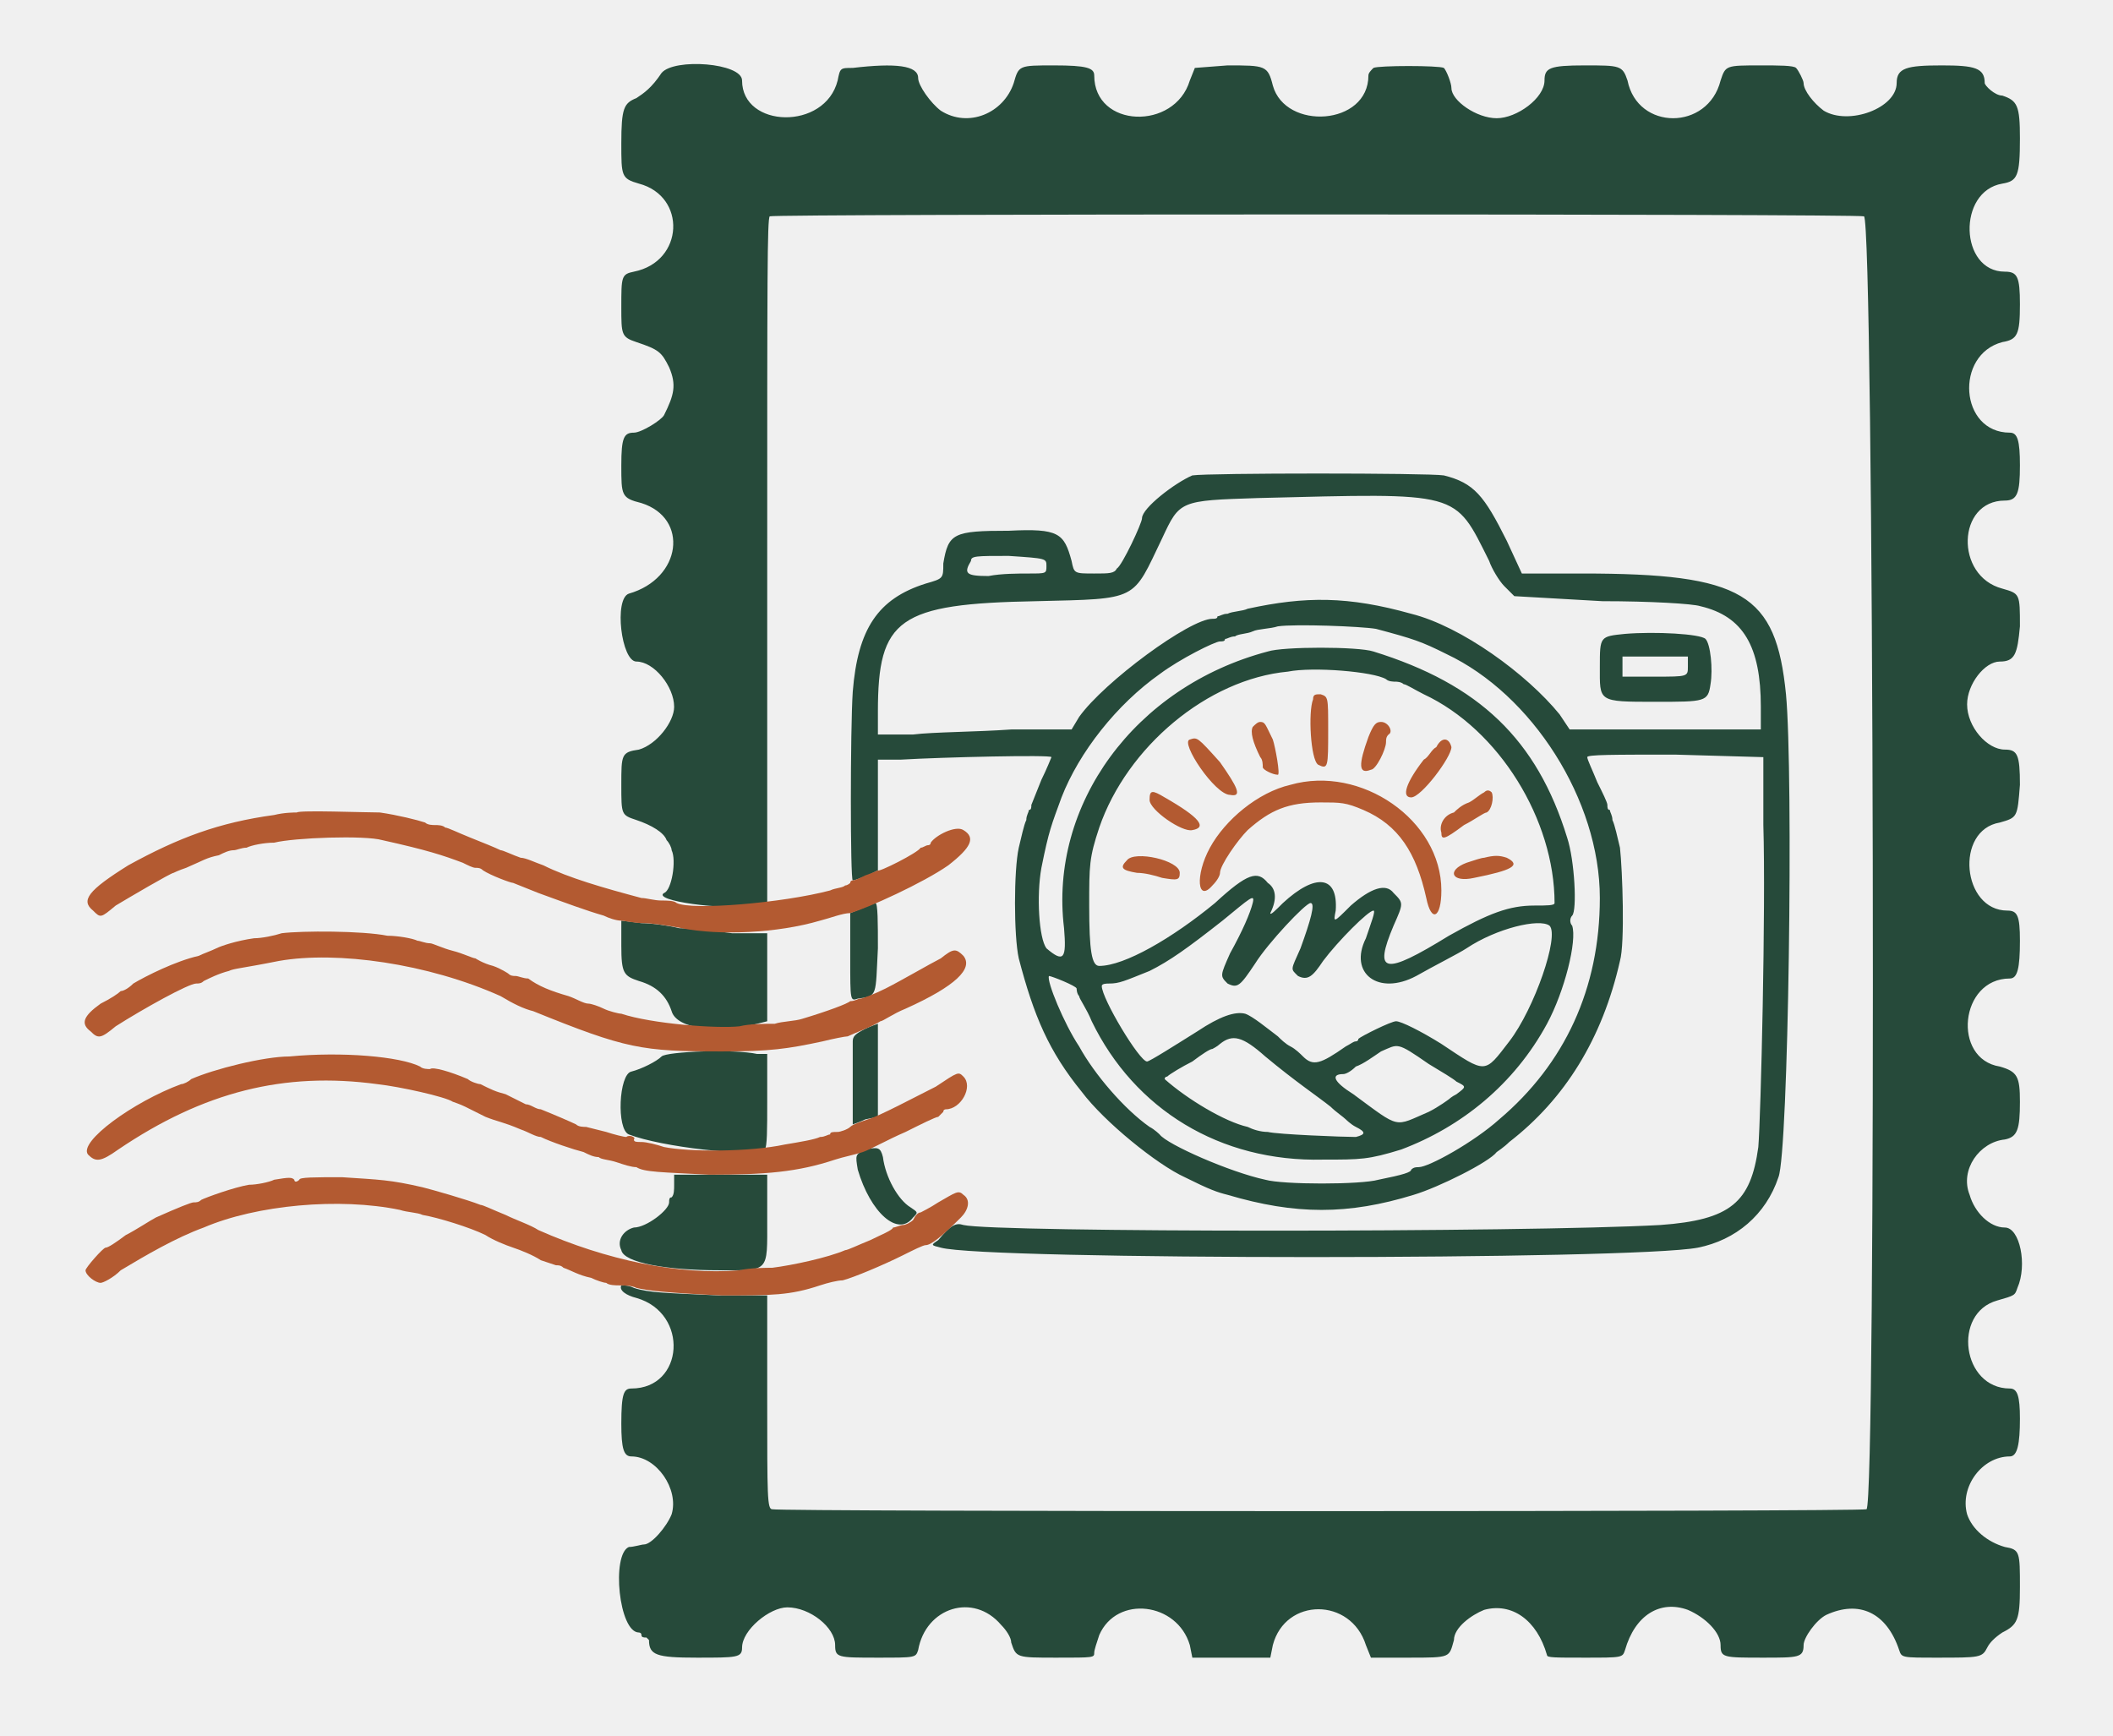
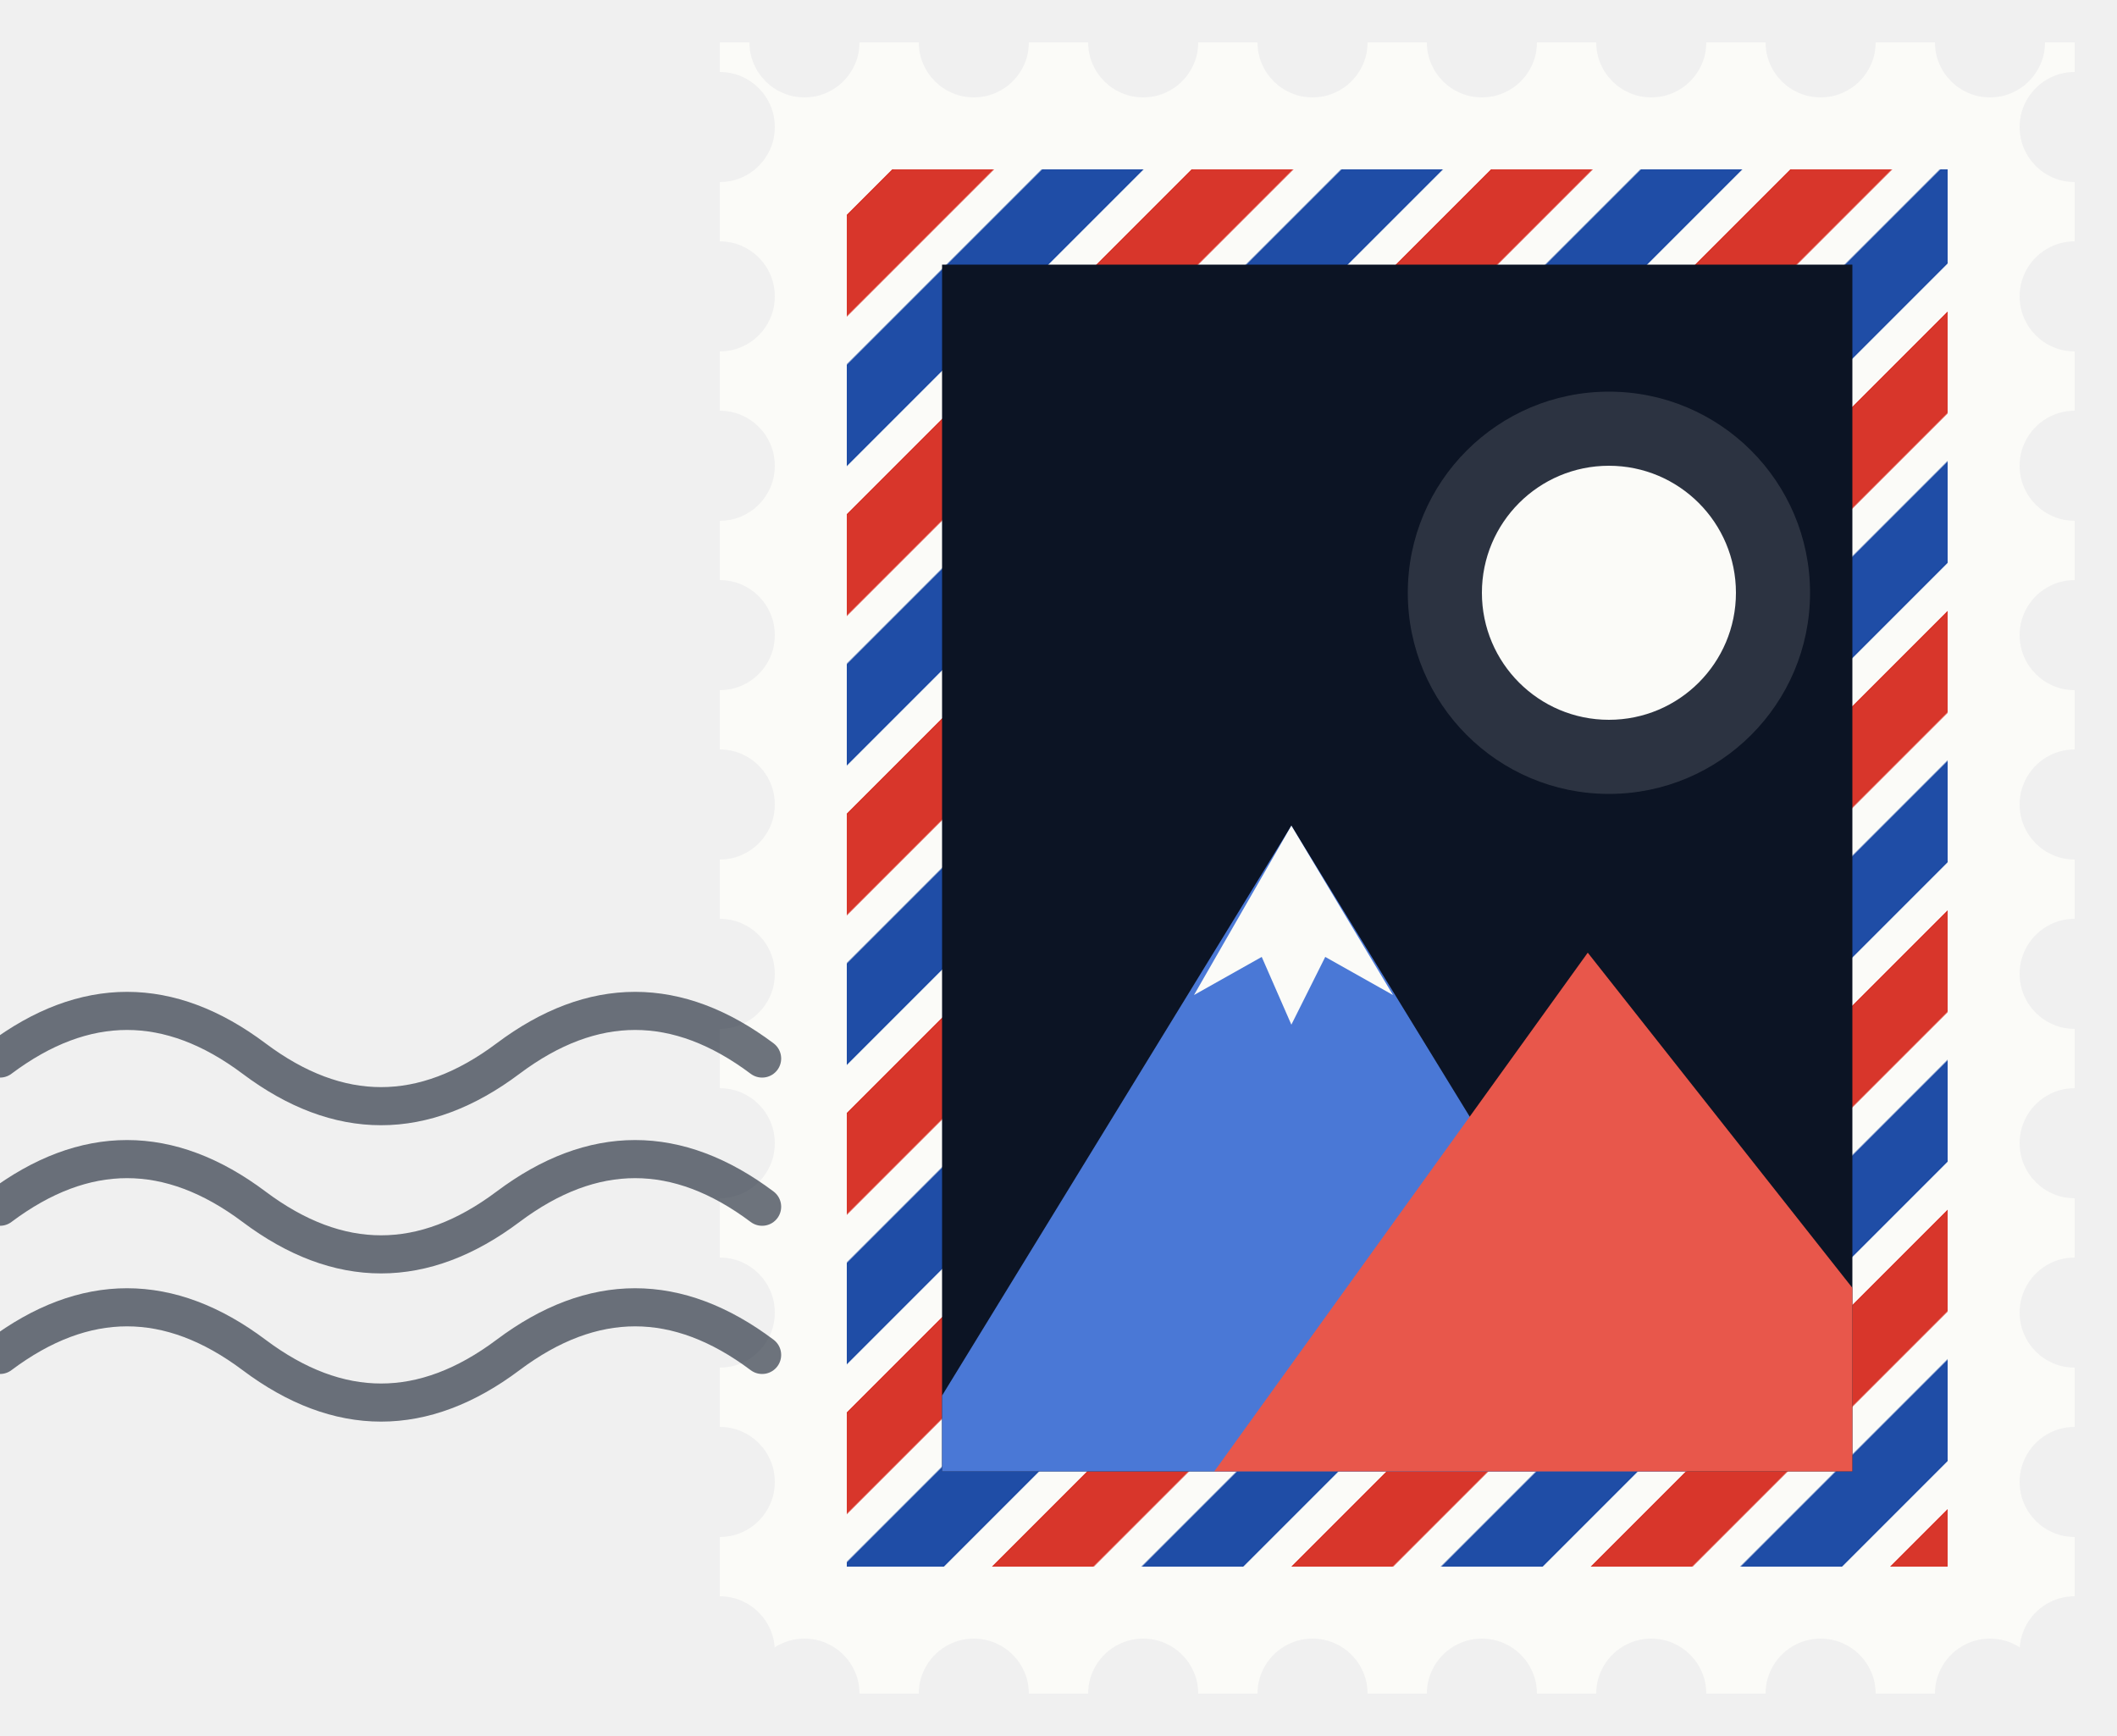
- <svg xmlns="http://www.w3.org/2000/svg" viewBox="0 0 840 690" role="img" aria-label="My Postcards">
-   <path fill="#264a3a" fill-rule="evenodd" d="M 263 29 C 259 35, 256 37, 253 39 C 248 41, 247 43, 247 57 C 247 70, 247 71, 254 73 C 273 78, 272 104, 252 108 C 247 109, 247 110, 247 122 C 247 133, 247 134, 253 136 C 262 139, 263 140, 266 146 C 269 153, 268 157, 264 165 C 263 167, 255 172, 252 172 C 248 172, 247 174, 247 185 C 247 197, 247 198, 255 200 C 274 206, 271 230, 250 236 C 244 238, 247 263, 253 263 C 260 263, 268 273, 268 281 C 268 287, 261 296, 254 298 C 247 299, 247 300, 247 312 C 247 324, 247 324, 253 326 C 259 328, 264 331, 265 334 C 266 335, 267 337, 267 338 C 269 342, 267 354, 264 355 C 259 358, 287 362, 301 360 L 305 359 305 223 C 305 110, 305 87, 306 86 C 308 85, 738 85, 741 86 C 745 87, 746 599, 742 600 C 740 601, 309 601, 307 600 C 305 600, 305 595, 305 557 L 305 515 286 515 C 265 514, 258 514, 252 512 C 250 511, 248 511, 247 511 C 246 513, 249 515, 253 516 C 274 522, 272 552, 251 552 C 248 552, 247 554, 247 566 C 247 576, 248 579, 251 579 C 261 579, 270 592, 267 602 C 265 607, 259 614, 256 614 C 255 614, 252 615, 250 615 C 243 618, 246 649, 254 649 C 254 649, 255 649, 255 650 C 255 651, 256 651, 257 651 C 257 651, 258 652, 258 652 C 258 658, 261 659, 277 659 C 293 659, 295 659, 295 655 C 295 648, 306 639, 313 639 C 322 639, 332 647, 332 654 C 332 659, 333 659, 349 659 C 364 659, 364 659, 365 656 C 368 639, 387 633, 398 646 C 400 648, 402 651, 402 653 C 404 659, 404 659, 420 659 C 435 659, 435 659, 435 657 C 435 656, 436 653, 437 650 C 444 634, 468 637, 473 654 L 474 659 489 659 L 505 659 506 654 C 511 635, 537 635, 543 654 L 545 659 560 659 C 577 659, 576 659, 578 652 C 578 647, 585 642, 590 640 C 601 637, 611 644, 615 658 C 615 659, 618 659, 630 659 C 645 659, 645 659, 646 656 C 650 642, 660 636, 671 640 C 678 643, 684 649, 684 654 C 684 659, 685 659, 701 659 C 715 659, 717 659, 717 654 C 717 651, 722 644, 726 642 C 739 636, 750 641, 755 656 C 756 659, 756 659, 770 659 C 787 659, 788 659, 790 655 C 791 653, 793 651, 796 649 C 802 646, 803 644, 803 631 C 803 617, 803 616, 797 615 C 790 613, 784 608, 782 602 C 779 591, 788 579, 799 579 C 802 579, 803 574, 803 564 C 803 555, 802 552, 799 552 C 780 552, 776 522, 794 517 C 801 515, 801 515, 802 512 C 806 503, 803 488, 797 488 C 791 488, 785 482, 783 475 C 779 465, 787 454, 797 453 C 802 452, 803 449, 803 438 C 803 428, 802 426, 795 424 C 776 421, 779 389, 799 389 C 802 389, 803 385, 803 374 C 803 364, 802 362, 798 362 C 780 362, 777 330, 795 327 C 802 325, 802 325, 803 312 C 803 300, 802 298, 797 298 C 790 298, 782 289, 782 280 C 782 272, 789 263, 795 263 C 801 263, 802 260, 803 249 C 803 236, 803 236, 796 234 C 777 229, 778 199, 797 199 C 802 199, 803 196, 803 185 C 803 175, 802 172, 799 172 C 779 172, 777 141, 796 136 C 802 135, 803 133, 803 121 C 803 110, 802 108, 797 108 C 779 108, 778 76, 796 73 C 802 72, 803 70, 803 55 C 803 42, 802 40, 796 38 C 793 38, 789 34, 789 33 C 789 27, 785 26, 772 26 C 758 26, 754 27, 754 33 C 754 43, 735 50, 725 44 C 721 41, 717 36, 717 33 C 717 32, 715 28, 714 27 C 713 26, 707 26, 700 26 C 686 26, 686 26, 684 32 C 679 52, 651 52, 647 32 C 645 26, 644 26, 630 26 C 616 26, 614 27, 614 32 C 614 39, 603 47, 595 47 C 587 47, 577 40, 577 35 C 577 33, 575 28, 574 27 C 572 26, 548 26, 546 27 C 545 28, 544 29, 544 30 C 544 50, 511 52, 506 34 C 504 26, 503 26, 488 26 L 475 27 473 32 C 467 52, 435 51, 435 30 C 435 27, 432 26, 419 26 C 405 26, 405 26, 403 33 C 399 45, 385 51, 374 44 C 370 41, 365 34, 365 31 C 365 26, 356 25, 339 27 C 334 27, 334 27, 333 32 C 328 52, 295 51, 295 32 C 295 25, 268 23, 263 29 M 474 189 C 467 192, 454 202, 454 206 C 454 208, 446 225, 444 226 C 443 228, 441 228, 435 228 C 427 228, 427 228, 426 223 C 423 212, 421 210, 401 211 C 379 211, 377 212, 375 224 C 375 230, 375 230, 368 232 C 349 238, 341 250, 339 275 C 338 290, 338 350, 339 350 C 340 350, 342 349, 345 348 L 349 346 349 324 L 349 302 358 302 C 375 301, 418 300, 418 301 C 418 301, 416 306, 414 310 C 412 315, 410 320, 410 320 C 410 321, 410 322, 409 322 C 409 323, 408 324, 408 326 C 407 328, 406 333, 405 337 C 403 346, 403 372, 405 381 C 411 404, 417 418, 430 434 C 439 446, 460 463, 471 468 C 481 473, 484 474, 488 475 C 515 483, 536 483, 562 475 C 572 472, 592 462, 595 458 C 595 458, 598 456, 600 454 C 622 437, 637 413, 644 382 C 646 375, 645 346, 644 337 C 643 333, 642 328, 641 326 C 641 324, 640 323, 640 322 C 639 322, 639 321, 639 320 C 639 319, 637 315, 635 311 C 633 306, 631 302, 631 301 C 631 300, 641 300, 666 300 L 701 301 701 328 C 702 361, 700 444, 699 456 C 696 478, 688 485, 660 487 C 606 490, 396 490, 383 487 C 380 486, 378 487, 373 493 C 370 495, 370 495, 374 496 C 392 501, 649 501, 675 496 C 690 493, 702 483, 707 468 C 711 458, 713 308, 710 276 C 706 236, 693 228, 629 228 L 605 228 599 215 C 590 197, 586 192, 574 189 C 568 188, 480 188, 474 189 M 500 198 C 469 199, 469 199, 462 214 C 450 239, 453 238, 412 239 C 357 240, 349 246, 349 283 L 349 292 363 292 C 371 291, 388 291, 402 290 L 426 290 429 285 C 439 271, 473 246, 482 246 C 483 246, 484 246, 484 245 C 485 245, 486 244, 488 244 C 490 243, 494 243, 496 242 C 519 237, 536 237, 561 244 C 581 249, 607 268, 620 284 L 624 290 662 290 L 700 290 700 281 C 700 257, 693 245, 676 241 C 673 240, 656 239, 637 239 L 602 237 598 233 C 596 231, 593 226, 592 223 C 578 195, 581 196, 500 198 M 386 223 C 383 228, 384 229, 393 229 C 398 228, 405 228, 409 228 C 416 228, 416 228, 416 225 C 416 222, 416 222, 401 221 C 388 221, 386 221, 386 223 M 508 249 C 505 250, 500 250, 498 251 C 496 252, 492 252, 491 253 C 489 253, 488 254, 487 254 C 487 255, 486 255, 485 255 C 483 255, 469 262, 461 268 C 444 280, 429 299, 422 317 C 418 328, 417 330, 414 345 C 412 356, 413 373, 416 377 C 423 383, 424 381, 423 369 C 417 320, 451 273, 504 259 C 510 257, 540 257, 546 259 C 588 272, 611 294, 623 333 C 626 342, 627 362, 625 364 C 624 365, 624 367, 625 368 C 627 374, 622 394, 615 407 C 602 431, 581 448, 557 457 C 544 461, 541 461, 526 461 C 485 462, 451 441, 434 406 C 432 401, 429 397, 429 396 C 428 395, 428 393, 428 393 C 428 392, 418 388, 417 388 C 416 390, 423 407, 429 416 C 435 427, 447 441, 457 448 C 459 449, 461 451, 461 451 C 464 455, 489 466, 503 469 C 510 471, 541 471, 548 469 C 558 467, 561 466, 561 465 C 562 464, 563 464, 564 464 C 568 464, 586 454, 596 445 C 622 423, 636 393, 636 357 C 636 318, 609 276, 575 260 C 565 255, 562 254, 547 250 C 541 249, 515 248, 508 249 M 646 252 C 636 253, 636 253, 636 265 C 636 279, 635 279, 658 279 C 678 279, 679 279, 680 272 C 681 266, 680 256, 678 254 C 676 252, 658 251, 646 252 M 645 265 L 645 269 658 269 C 671 269, 671 269, 671 265 L 671 261 658 261 L 645 261 645 265 M 512 267 C 480 270, 448 297, 437 329 C 433 341, 433 344, 433 360 C 433 378, 434 384, 437 384 C 447 384, 466 373, 483 359 C 496 347, 500 346, 504 351 C 507 353, 508 357, 505 363 C 505 364, 507 362, 510 359 C 523 347, 532 348, 531 362 C 530 367, 530 367, 537 360 C 545 353, 551 351, 554 355 C 558 359, 558 359, 554 368 C 546 387, 550 388, 576 372 C 592 363, 600 360, 610 360 C 615 360, 618 360, 618 359 C 618 326, 596 290, 566 276 C 562 274, 559 272, 558 272 C 557 271, 555 271, 555 271 C 554 271, 552 271, 551 270 C 546 267, 522 265, 512 267 M 486 366 C 472 377, 465 382, 457 386 C 447 390, 445 391, 441 391 C 440 391, 438 391, 438 392 C 438 397, 453 422, 456 422 C 457 422, 468 415, 476 410 C 485 404, 491 402, 495 403 C 498 404, 504 409, 508 412 C 509 413, 511 415, 513 416 C 515 417, 517 419, 518 420 C 522 424, 525 423, 535 416 C 537 415, 538 414, 539 414 C 539 414, 540 414, 540 413 C 541 412, 553 406, 555 406 C 557 406, 565 410, 573 415 C 591 427, 590 427, 600 414 C 610 401, 620 372, 616 368 C 612 365, 595 369, 583 377 C 580 379, 570 384, 563 388 C 548 396, 536 387, 543 373 C 545 367, 547 362, 546 362 C 544 362, 532 374, 526 382 C 522 388, 520 390, 516 388 C 513 385, 513 386, 517 377 C 521 366, 523 359, 521 359 C 519 359, 504 375, 499 383 C 493 392, 492 393, 488 391 C 485 388, 485 388, 489 379 C 494 370, 497 363, 498 359 C 499 355, 497 357, 486 366 M 343 361 L 338 363 338 381 C 338 398, 338 398, 341 397 C 349 396, 348 396, 349 377 C 349 367, 349 359, 348 359 C 348 359, 345 360, 343 361 M 247 376 C 247 387, 248 388, 254 390 C 261 392, 265 396, 267 402 C 269 409, 285 411, 301 407 L 305 406 305 388 L 305 371 291 371 C 284 370, 274 369, 270 369 C 266 368, 259 367, 255 367 L 247 366 247 376 M 344 409 C 340 411, 339 412, 339 414 C 339 417, 339 446, 339 447 C 339 447, 342 446, 344 445 L 349 444 349 425 C 349 415, 349 407, 349 407 C 349 407, 346 408, 344 409 M 485 415 C 484 416, 482 417, 482 417 C 481 417, 478 419, 474 422 C 470 424, 465 427, 464 428 C 463 428, 463 429, 463 429 C 472 437, 487 446, 496 448 C 498 449, 501 450, 504 450 C 508 451, 534 452, 539 452 C 543 451, 543 450, 539 448 C 537 447, 535 445, 535 445 C 534 444, 531 442, 529 440 C 524 436, 515 430, 503 420 C 494 412, 490 411, 485 415 M 549 418 C 546 420, 542 423, 539 424 C 537 426, 535 427, 534 427 C 529 427, 530 430, 538 435 C 557 449, 554 448, 568 442 C 572 440, 576 437, 576 437 C 576 437, 577 436, 579 435 C 583 432, 583 432, 579 430 C 578 429, 573 426, 568 423 C 555 414, 556 415, 549 418 M 263 420 C 261 422, 255 425, 251 426 C 246 427, 245 449, 250 451 C 263 456, 298 460, 304 457 C 305 456, 305 449, 305 438 L 305 419 301 419 C 292 417, 265 418, 263 420 M 344 457 C 340 459, 340 459, 341 465 C 346 482, 357 492, 363 484 C 365 482, 365 482, 362 480 C 357 477, 352 468, 351 460 C 350 456, 349 456, 344 457 M 268 471 C 268 473, 268 475, 267 476 C 266 476, 266 477, 266 478 C 266 481, 257 488, 252 488 C 248 489, 245 493, 247 497 C 248 502, 265 505, 286 505 C 306 505, 305 506, 305 485 L 305 467 287 467 L 268 467 268 471" />
-   <path fill="#b35a31" fill-rule="evenodd" d="M 522 278 C 520 283, 521 302, 524 304 C 528 306, 528 305, 528 290 C 528 277, 528 277, 525 276 C 523 276, 522 276, 522 278 M 498 289 C 497 291, 498 295, 501 301 C 502 302, 502 304, 502 305 C 502 306, 506 308, 508 308 C 509 308, 507 297, 506 294 C 503 288, 503 287, 501 287 C 500 287, 499 288, 498 289 M 544 293 C 540 304, 540 308, 545 306 C 547 306, 551 298, 551 295 C 551 294, 551 293, 552 292 C 554 291, 552 287, 549 287 C 547 287, 546 288, 544 293 M 473 294 C 469 295, 483 316, 489 316 C 494 317, 492 313, 485 303 C 476 293, 476 293, 473 294 M 571 297 C 569 298, 568 301, 566 302 C 559 311, 557 317, 561 317 C 565 317, 577 301, 577 297 C 576 293, 573 293, 571 297 M 513 312 C 500 315, 487 326, 481 337 C 475 348, 476 359, 482 352 C 484 350, 485 348, 485 347 C 485 344, 492 334, 496 330 C 505 322, 512 319, 525 319 C 533 319, 535 319, 542 322 C 556 328, 563 339, 567 357 C 569 367, 573 365, 573 354 C 573 326, 541 304, 513 312 M 590 315 C 588 316, 586 318, 584 319 C 581 320, 579 322, 578 323 C 574 324, 572 328, 573 331 C 573 334, 574 334, 582 328 C 586 326, 590 323, 591 323 C 593 322, 594 317, 593 315 C 592 314, 591 314, 590 315 M 457 318 C 457 322, 470 331, 474 330 C 480 329, 477 325, 463 317 C 458 314, 457 314, 457 318 M 118 323 C 117 323, 113 323, 109 324 C 87 327, 71 333, 51 344 C 35 354, 32 358, 37 362 C 40 365, 40 365, 46 360 C 51 357, 68 347, 69 347 C 69 347, 71 346, 74 345 C 81 342, 82 341, 87 340 C 89 339, 91 338, 93 338 C 94 338, 96 337, 98 337 C 100 336, 105 335, 109 335 C 117 333, 145 332, 152 334 C 170 338, 176 340, 184 343 C 186 344, 188 345, 189 345 C 190 345, 191 345, 192 346 C 195 348, 203 351, 204 351 C 204 351, 209 353, 214 355 C 225 359, 233 362, 240 364 C 242 365, 245 366, 247 366 C 248 366, 252 367, 256 367 C 259 367, 266 368, 271 369 C 286 372, 309 371, 326 366 C 330 365, 335 363, 338 363 C 345 361, 367 351, 377 344 C 386 337, 388 333, 383 330 C 380 328, 372 332, 370 335 C 370 336, 369 336, 369 336 C 368 336, 367 337, 366 337 C 365 339, 349 347, 349 346 C 349 346, 347 347, 344 348 C 342 349, 340 350, 339 350 C 339 350, 338 350, 338 351 C 338 351, 337 352, 336 352 C 335 353, 332 353, 330 354 C 311 359, 275 362, 269 359 C 268 358, 265 358, 263 358 C 260 358, 257 357, 255 357 C 240 353, 226 349, 216 344 C 213 343, 209 341, 207 341 C 204 340, 200 338, 199 338 C 197 337, 192 335, 187 333 C 182 331, 178 329, 177 329 C 176 328, 174 328, 173 328 C 172 328, 170 328, 169 327 C 166 326, 158 324, 151 323 C 145 323, 119 322, 118 323 M 448 342 C 445 345, 446 346, 452 347 C 455 347, 459 348, 462 349 C 468 350, 469 350, 469 347 C 469 342, 451 338, 448 342 M 590 341 C 589 341, 586 342, 583 343 C 575 346, 577 351, 586 349 C 601 346, 605 344, 599 341 C 596 340, 594 340, 590 341 M 112 371 C 109 372, 104 373, 101 373 C 94 374, 88 376, 86 377 C 84 378, 81 379, 79 380 C 70 382, 58 388, 53 391 C 51 393, 49 394, 48 394 C 47 395, 44 397, 40 399 C 33 404, 32 407, 36 410 C 39 413, 40 413, 46 408 C 57 401, 75 391, 78 391 C 79 391, 80 391, 81 390 C 83 389, 87 387, 91 386 C 93 385, 96 385, 111 382 C 134 378, 170 383, 199 396 C 204 399, 208 401, 212 402 C 249 417, 255 418, 287 418 C 306 418, 313 417, 327 414 C 331 413, 336 412, 337 412 C 339 411, 347 408, 350 406 C 351 406, 355 403, 360 401 C 380 392, 387 385, 383 380 C 380 377, 379 377, 374 381 C 370 383, 358 390, 352 393 C 348 395, 343 397, 342 397 C 341 397, 340 398, 338 398 C 337 399, 329 402, 319 405 C 316 406, 311 406, 308 407 C 304 407, 298 407, 294 408 C 285 409, 259 407, 247 403 C 246 403, 242 402, 240 401 C 238 400, 235 399, 234 399 C 232 399, 229 397, 226 396 C 219 394, 214 392, 210 389 C 208 389, 206 388, 205 388 C 204 388, 203 388, 202 387 C 202 387, 199 385, 196 384 C 192 383, 189 381, 189 381 C 188 381, 184 379, 180 378 C 176 377, 172 375, 171 375 C 169 375, 167 374, 166 374 C 164 373, 158 372, 154 372 C 144 370, 120 370, 112 371 M 115 420 C 105 420, 85 425, 76 429 C 75 430, 73 431, 72 431 C 53 438, 31 454, 35 459 C 38 462, 40 462, 47 457 C 81 434, 113 426, 150 431 C 159 432, 177 436, 180 438 C 180 438, 183 439, 185 440 C 187 441, 191 443, 193 444 C 198 446, 200 446, 207 449 C 210 450, 213 452, 215 452 C 219 454, 228 457, 232 458 C 234 459, 236 460, 238 460 C 239 461, 242 461, 245 462 C 248 463, 251 464, 253 464 C 256 466, 263 466, 282 467 C 304 467, 317 466, 332 461 C 335 460, 340 459, 343 458 C 346 457, 353 453, 360 450 C 366 447, 372 444, 373 444 C 374 443, 375 442, 375 442 C 375 441, 376 441, 376 441 C 382 441, 387 432, 383 428 C 381 426, 381 426, 372 432 C 364 436, 349 444, 345 445 C 342 446, 339 447, 338 448 C 337 449, 334 450, 333 450 C 331 450, 330 450, 330 451 C 329 451, 328 452, 326 452 C 324 453, 318 454, 312 455 C 298 458, 274 458, 264 456 C 261 455, 257 454, 255 454 C 253 454, 252 454, 252 453 C 253 452, 250 451, 249 452 C 248 452, 244 451, 241 450 C 237 449, 233 448, 233 448 C 232 448, 230 448, 229 447 C 227 446, 220 443, 215 441 C 213 441, 211 439, 209 439 C 207 438, 203 436, 201 435 C 197 434, 195 433, 191 431 C 190 431, 187 430, 186 429 C 179 426, 172 424, 171 425 C 170 425, 168 425, 167 424 C 159 420, 136 418, 115 420 M 109 469 C 107 470, 102 471, 99 471 C 93 472, 82 476, 80 477 C 79 478, 78 478, 77 478 C 76 478, 71 480, 62 484 C 60 485, 54 489, 50 491 C 46 494, 43 496, 42 496 C 41 496, 34 504, 34 505 C 34 507, 38 510, 40 510 C 41 510, 45 508, 48 505 C 58 499, 70 492, 81 488 C 102 479, 135 476, 159 481 C 162 482, 166 482, 168 483 C 174 484, 187 488, 193 491 C 196 493, 201 495, 204 496 C 207 497, 212 499, 215 501 C 218 502, 221 503, 221 503 C 222 503, 223 503, 224 504 C 227 505, 230 507, 235 508 C 237 509, 240 510, 241 510 C 242 511, 245 511, 246 511 C 248 511, 251 511, 253 512 C 257 513, 265 514, 287 515 C 307 515, 314 515, 326 511 C 329 510, 333 509, 335 509 C 339 508, 351 503, 359 499 C 363 497, 367 495, 368 495 C 370 495, 374 492, 382 484 C 385 481, 386 477, 383 475 C 381 473, 380 474, 373 478 C 370 480, 366 482, 366 482 C 365 482, 364 483, 363 485 C 362 486, 360 487, 359 487 C 358 487, 356 488, 355 488 C 355 489, 350 491, 346 493 C 341 495, 337 497, 336 497 C 329 500, 315 503, 307 504 C 305 504, 298 504, 294 505 C 270 507, 241 501, 214 489 C 211 487, 205 485, 201 483 C 196 481, 192 479, 191 479 C 186 477, 172 473, 168 472 C 155 469, 151 469, 136 468 C 125 468, 119 468, 119 469 C 118 470, 117 470, 117 469 C 116 468, 115 468, 109 469" />
+ <svg xmlns="http://www.w3.org/2000/svg" viewBox="-34 -2 100 82">
+   <defs>
+     <mask id="l-holes">
+       <rect width="64" height="78" fill="#fff" />
+       <g fill="#000">
+         <circle cx="4" cy="0" r="2.6" />
+         <circle cx="12" cy="0" r="2.6" />
+         <circle cx="20" cy="0" r="2.6" />
+         <circle cx="28" cy="0" r="2.6" />
+         <circle cx="36" cy="0" r="2.6" />
+         <circle cx="44" cy="0" r="2.6" />
+         <circle cx="52" cy="0" r="2.6" />
+         <circle cx="60" cy="0" r="2.6" />
+         <circle cx="4" cy="78" r="2.6" />
+         <circle cx="12" cy="78" r="2.6" />
+         <circle cx="20" cy="78" r="2.6" />
+         <circle cx="28" cy="78" r="2.6" />
+         <circle cx="36" cy="78" r="2.6" />
+         <circle cx="44" cy="78" r="2.6" />
+         <circle cx="52" cy="78" r="2.6" />
+         <circle cx="60" cy="78" r="2.6" />
+         <circle cx="0" cy="4" r="2.6" />
+         <circle cx="0" cy="12" r="2.6" />
+         <circle cx="0" cy="20" r="2.6" />
+         <circle cx="0" cy="28" r="2.6" />
+         <circle cx="0" cy="36" r="2.6" />
+         <circle cx="0" cy="44" r="2.6" />
+         <circle cx="0" cy="52" r="2.6" />
+         <circle cx="0" cy="60" r="2.6" />
+         <circle cx="0" cy="68" r="2.6" />
+         <circle cx="0" cy="76" r="2.6" />
+         <circle cx="64" cy="4" r="2.6" />
+         <circle cx="64" cy="12" r="2.6" />
+         <circle cx="64" cy="20" r="2.6" />
+         <circle cx="64" cy="28" r="2.6" />
+         <circle cx="64" cy="36" r="2.6" />
+         <circle cx="64" cy="44" r="2.6" />
+         <circle cx="64" cy="52" r="2.6" />
+         <circle cx="64" cy="60" r="2.6" />
+         <circle cx="64" cy="68" r="2.6" />
+         <circle cx="64" cy="76" r="2.6" />
+       </g>
+     </mask>
+     <pattern id="l-stripes" width="10" height="10" patternUnits="userSpaceOnUse" patternTransform="rotate(45)">
+       <rect width="10" height="10" fill="#fbfbf8" />
+       <rect x="0" width="3.4" height="10" fill="#d8362b" />
+       <rect x="5" width="3.4" height="10" fill="#1f4da6" />
+     </pattern>
+     <clipPath id="l-window">
+       <rect x="10.5" y="10.5" width="43" height="57" />
+     </clipPath>
+   </defs>
+   <g mask="url(#l-holes)">
+     <rect width="64" height="78" fill="#fbfbf8" />
+     <rect x="6" y="6" width="52" height="66" fill="url(#l-stripes)" />
+     <rect x="10.5" y="10.5" width="43" height="57" fill="#0c1424" />
+     <g clip-path="url(#l-window)">
+       <circle cx="42" cy="26" r="9.5" fill="#fbfbf8" opacity="0.14" />
+       <circle cx="42" cy="26" r="6" fill="#fbfbf8" />
+       <path d="M8 68 L27 37 L46 68 Z" fill="#4a78d6" />
+       <path d="M27 37 L22.4 45 L25.6 43.2 L27 46.4 L28.6 43.2 L31.8 45 Z" fill="#fbfbf8" />
+       <path d="M23 68 L41 43 L56 62 L56 68 Z" fill="#e8574b" />
+     </g>
+   </g>
+   <g fill="none" stroke="#0f1a2b" stroke-opacity="0.6" stroke-width="1.8" stroke-linecap="round">
+     <path d="M-34 48 q6 -4.5 12 0 t12 0 t12 0" />
+     <path d="M-34 55 q6 -4.5 12 0 t12 0 t12 0" />
+     <path d="M-34 62 q6 -4.5 12 0 t12 0 t12 0" />
+   </g>
</svg>
